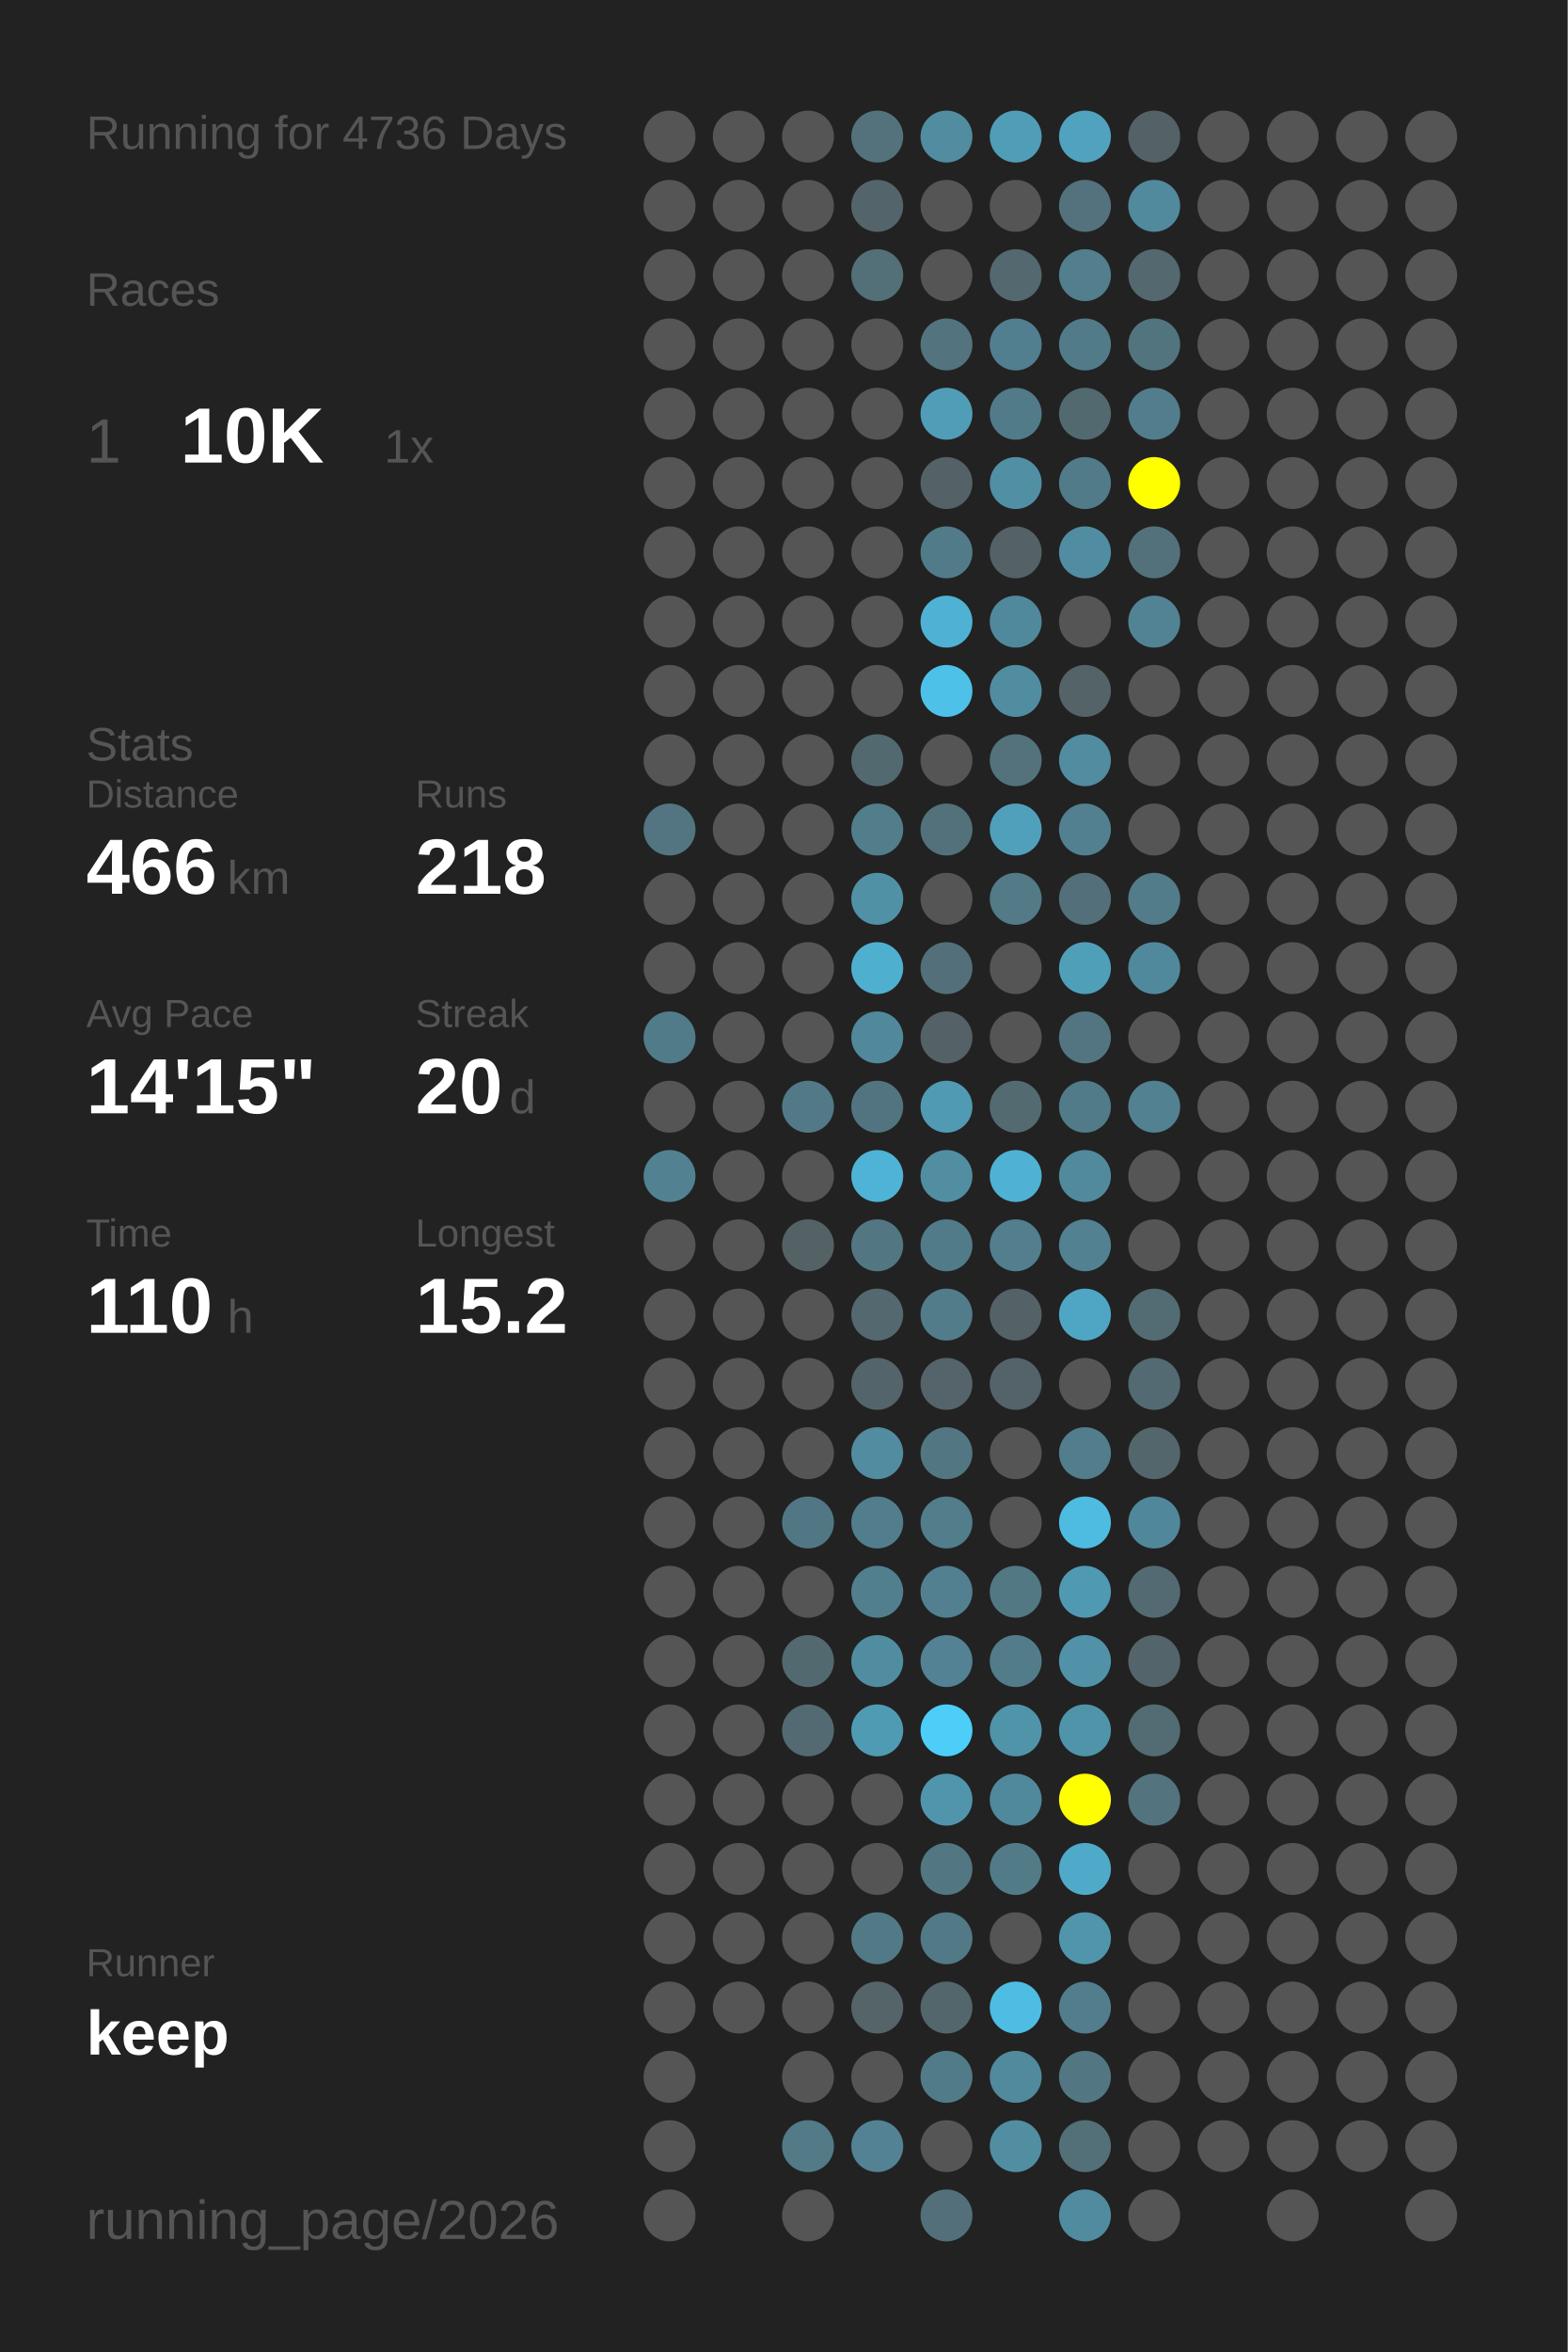
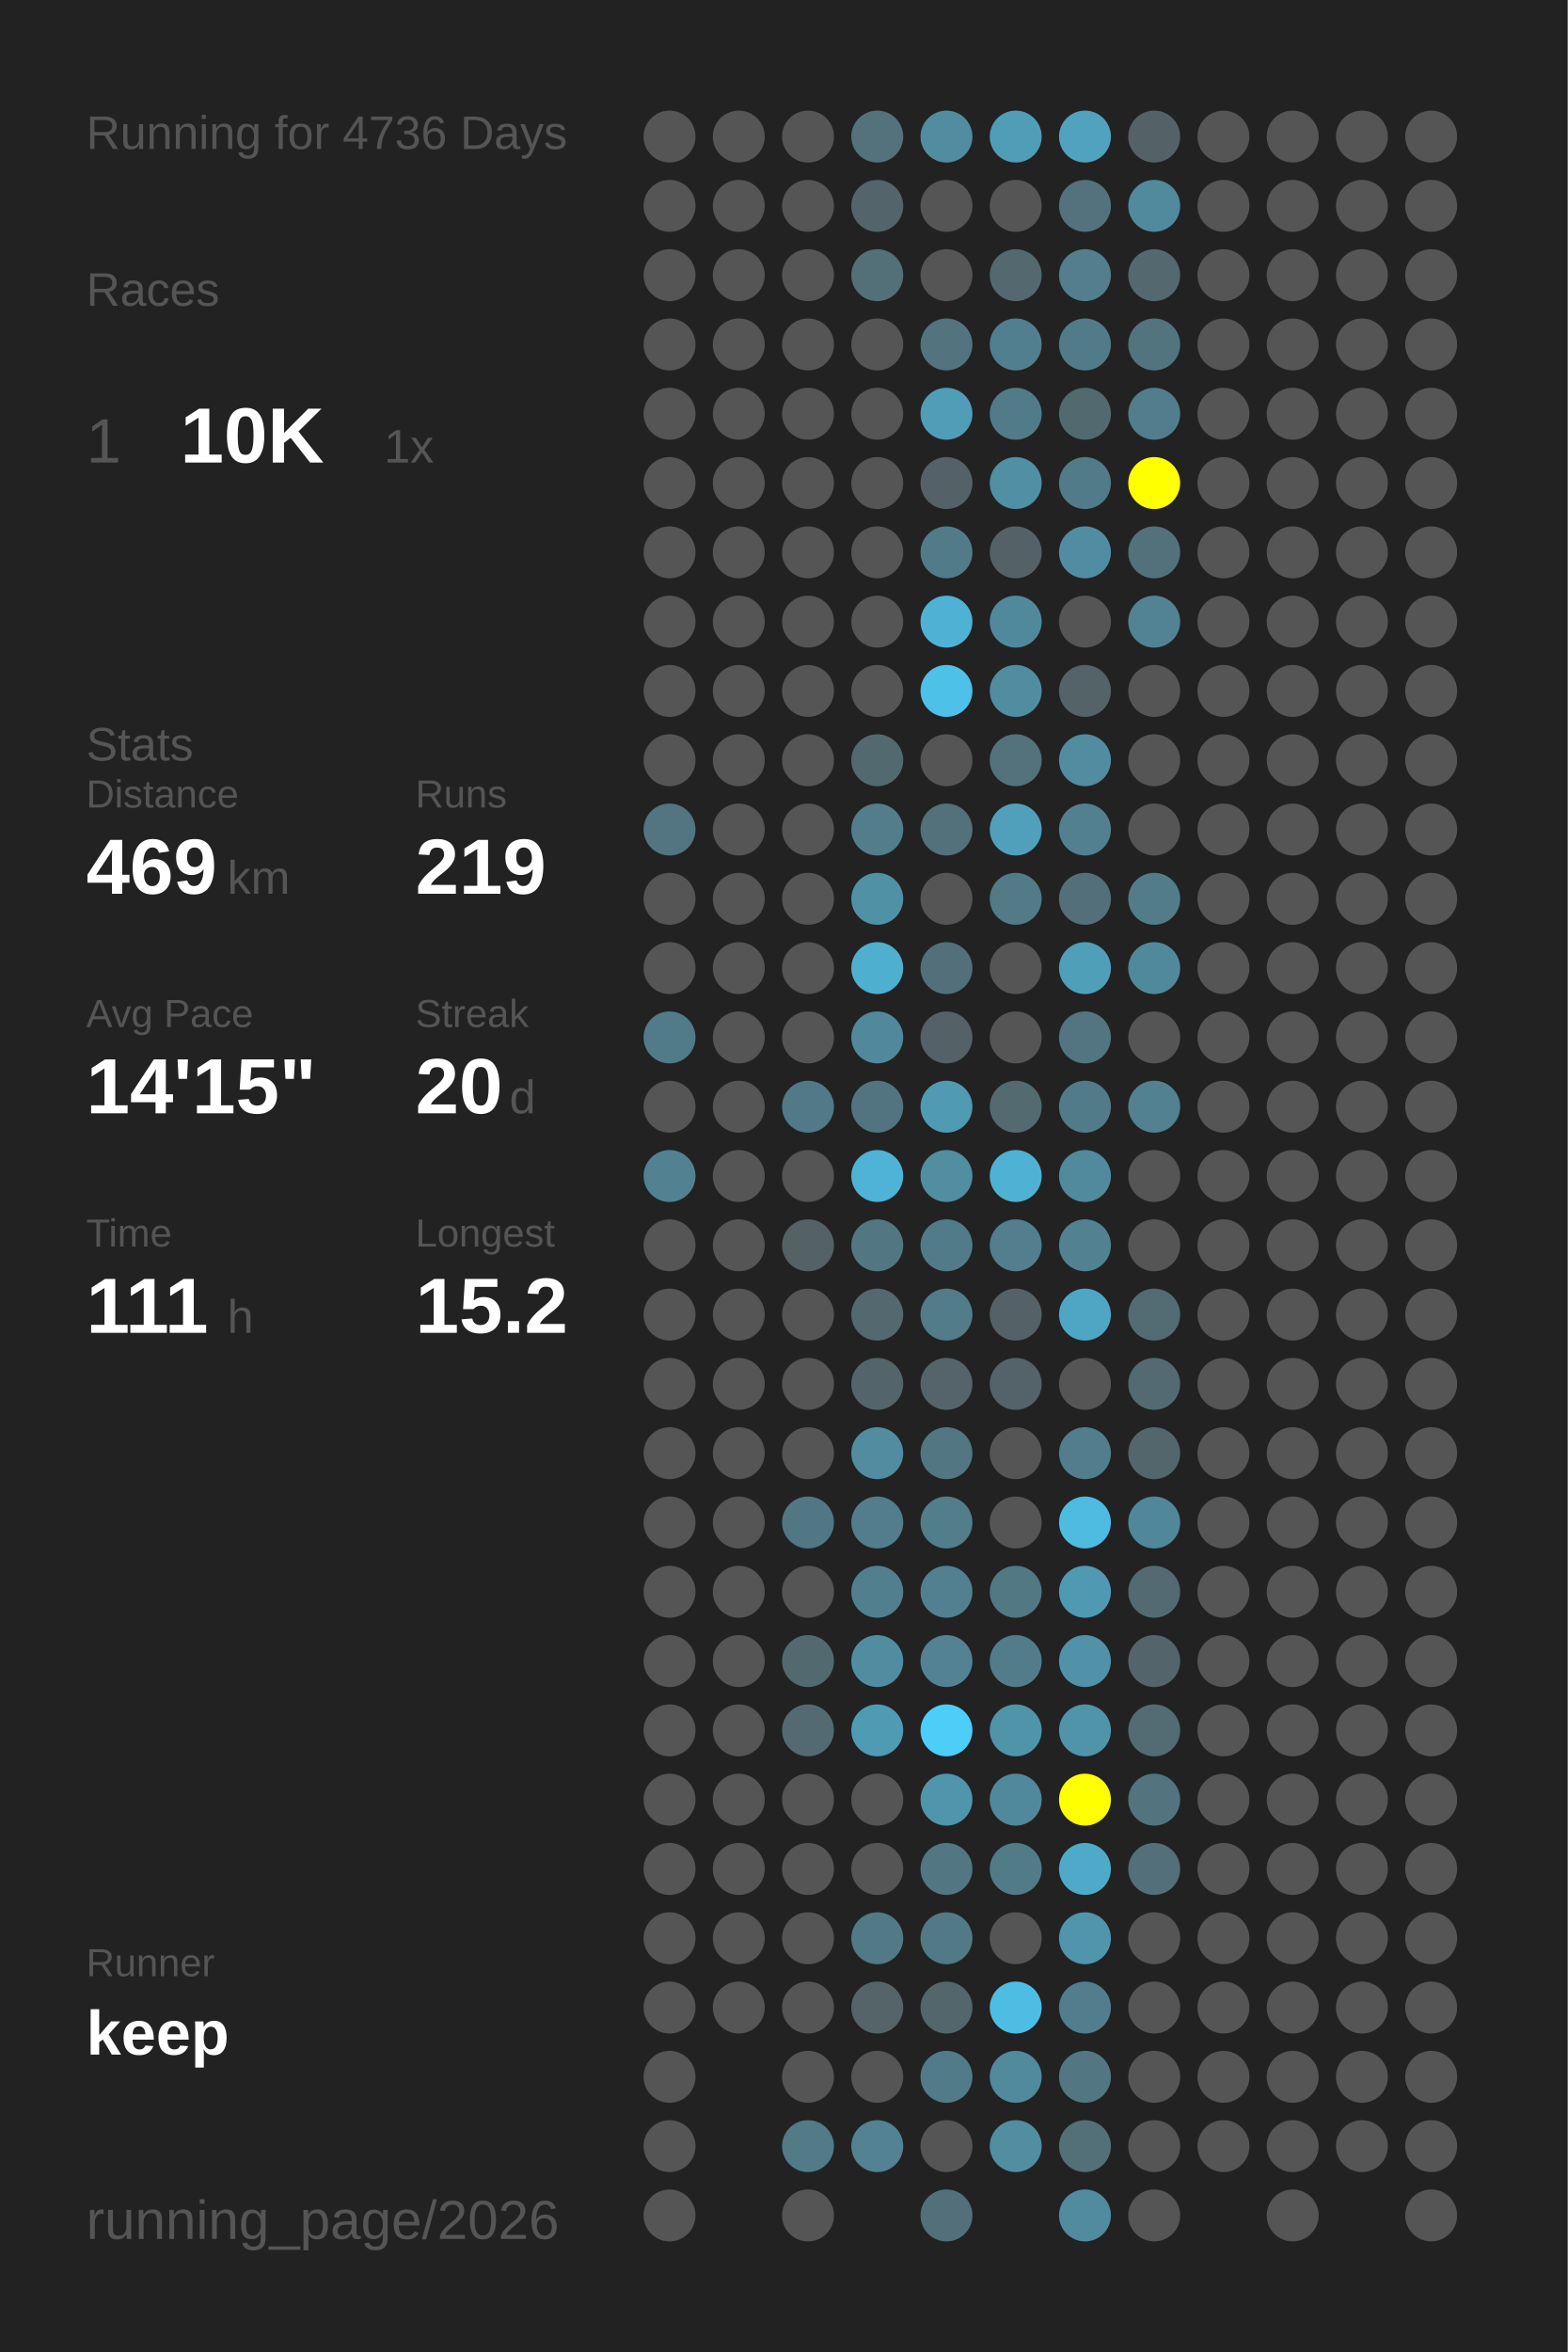
<svg xmlns="http://www.w3.org/2000/svg" baseProfile="full" height="300mm" version="1.1" viewBox="0,0,200,300" width="200mm">
  <defs />
  <rect fill="#222222" height="300" width="200" x="0" y="0" />
  <text fill="#555555" style="font-size:6px; font-family:Arial;" x="11" y="19">Running for 4736 Days</text>
  <text fill="#555555" style="font-size:6px; font-family:Arial;" x="11" y="39">Races</text>
  <text fill="#555555" style="font-size:8px; font-family:Arial;" x="11" y="59">1</text>
  <text fill="#FFFFFF" style="font-size:10px; font-family:Arial; font-weight:bold;" x="23" y="59">10K</text>
  <text fill="#555555" style="font-size:6px; font-family:Arial;" x="49" y="59">1x</text>
  <text fill="#555555" style="font-size:6px; font-family:Arial;" x="11" y="97">Stats</text>
  <text fill="#555555" style="font-size:5px; font-family:Arial;" x="11" y="103">Distance</text>
-   <text fill="#FFFFFF" style="font-size:10px; font-family:Arial; font-weight:bold;" x="11" y="114">466</text>
+   <text fill="#FFFFFF" style="font-size:10px; font-family:Arial; font-weight:bold;" x="11" y="114">469</text>
  <text fill="#555555" style="font-size:6px; font-family:Arial;" x="29" y="114">km</text>
  <text fill="#555555" style="font-size:5px; font-family:Arial;" x="53" y="103">Runs</text>
-   <text fill="#FFFFFF" style="font-size:10px; font-family:Arial; font-weight:bold;" x="53" y="114">218</text>
+   <text fill="#FFFFFF" style="font-size:10px; font-family:Arial; font-weight:bold;" x="53" y="114">219</text>
  <text fill="#555555" style="font-size:5px; font-family:Arial;" x="11" y="131">Avg Pace</text>
  <text fill="#FFFFFF" style="font-size:10px; font-family:Arial; font-weight:bold;" x="11" y="142">14'15"</text>
  <text fill="#555555" style="font-size:5px; font-family:Arial;" x="53" y="131">Streak</text>
  <text fill="#FFFFFF" style="font-size:10px; font-family:Arial; font-weight:bold;" x="53" y="142">20</text>
  <text fill="#555555" style="font-size:6px; font-family:Arial;" x="65" y="142">d</text>
  <text fill="#555555" style="font-size:5px; font-family:Arial;" x="11" y="159">Time</text>
-   <text fill="#FFFFFF" style="font-size:10px; font-family:Arial; font-weight:bold;" x="11" y="170">110</text>
+   <text fill="#FFFFFF" style="font-size:10px; font-family:Arial; font-weight:bold;" x="11" y="170">111</text>
  <text fill="#555555" style="font-size:6px; font-family:Arial;" x="29" y="170">h</text>
  <text fill="#555555" style="font-size:5px; font-family:Arial;" x="53" y="159">Longest</text>
  <text fill="#FFFFFF" style="font-size:10px; font-family:Arial; font-weight:bold;" x="53" y="170">15.2</text>
  <text fill="#555555" style="font-size:5px; font-family:Arial;" x="11" y="252.065">Runner</text>
  <text fill="#FFFFFF" style="font-size:8px; font-family:Arial; font-weight:bold;" x="11" y="262.065">keep</text>
  <text fill="#555555" style="font-size:7px; font-family:Arial;" x="11" y="285.581">running_page/2026</text>
  <circle cx="85.417" cy="17.419" fill="#555555" r="3.312" />
  <circle cx="85.417" cy="26.258" fill="#555555" r="3.312" />
  <circle cx="85.417" cy="35.097" fill="#555555" r="3.312" />
  <circle cx="85.417" cy="43.935" fill="#555555" r="3.312" />
  <circle cx="85.417" cy="52.774" fill="#555555" r="3.312" />
  <circle cx="85.417" cy="61.613" fill="#555555" r="3.312" />
  <circle cx="85.417" cy="70.452" fill="#555555" r="3.312" />
  <circle cx="85.417" cy="79.29" fill="#555555" r="3.312" />
  <circle cx="85.417" cy="88.129" fill="#555555" r="3.312" />
  <circle cx="85.417" cy="96.968" fill="#555555" r="3.312" />
  <circle cx="85.417" cy="105.806" fill="#527581" r="3.312" />
  <circle cx="85.417" cy="114.645" fill="#555555" r="3.312" />
  <circle cx="85.417" cy="123.484" fill="#555555" r="3.312" />
  <circle cx="85.417" cy="132.323" fill="#527b89" r="3.312" />
  <circle cx="85.417" cy="141.161" fill="#555555" r="3.312" />
  <circle cx="85.417" cy="150" fill="#528191" r="3.312" />
  <circle cx="85.417" cy="158.839" fill="#555555" r="3.312" />
  <circle cx="85.417" cy="167.677" fill="#555555" r="3.312" />
  <circle cx="85.417" cy="176.516" fill="#555555" r="3.312" />
  <circle cx="85.417" cy="185.355" fill="#555555" r="3.312" />
  <circle cx="85.417" cy="194.194" fill="#555555" r="3.312" />
  <circle cx="85.417" cy="203.032" fill="#555555" r="3.312" />
  <circle cx="85.417" cy="211.871" fill="#555555" r="3.312" />
  <circle cx="85.417" cy="220.71" fill="#555555" r="3.312" />
  <circle cx="85.417" cy="229.548" fill="#555555" r="3.312" />
  <circle cx="85.417" cy="238.387" fill="#555555" r="3.312" />
  <circle cx="85.417" cy="247.226" fill="#555555" r="3.312" />
  <circle cx="85.417" cy="256.065" fill="#555555" r="3.312" />
  <circle cx="85.417" cy="264.903" fill="#555555" r="3.312" />
  <circle cx="85.417" cy="273.742" fill="#555555" r="3.312" />
  <circle cx="85.417" cy="282.581" fill="#555555" r="3.312" />
  <circle cx="94.25" cy="17.419" fill="#555555" r="3.312" />
  <circle cx="94.25" cy="26.258" fill="#555555" r="3.312" />
  <circle cx="94.25" cy="35.097" fill="#555555" r="3.312" />
  <circle cx="94.25" cy="43.935" fill="#555555" r="3.312" />
  <circle cx="94.25" cy="52.774" fill="#555555" r="3.312" />
  <circle cx="94.25" cy="61.613" fill="#555555" r="3.312" />
  <circle cx="94.25" cy="70.452" fill="#555555" r="3.312" />
  <circle cx="94.25" cy="79.29" fill="#555555" r="3.312" />
  <circle cx="94.25" cy="88.129" fill="#555555" r="3.312" />
  <circle cx="94.25" cy="96.968" fill="#555555" r="3.312" />
  <circle cx="94.25" cy="105.806" fill="#555555" r="3.312" />
  <circle cx="94.25" cy="114.645" fill="#555555" r="3.312" />
  <circle cx="94.25" cy="123.484" fill="#555555" r="3.312" />
  <circle cx="94.25" cy="132.323" fill="#555555" r="3.312" />
  <circle cx="94.25" cy="141.161" fill="#555555" r="3.312" />
  <circle cx="94.25" cy="150" fill="#555555" r="3.312" />
  <circle cx="94.25" cy="158.839" fill="#555555" r="3.312" />
  <circle cx="94.25" cy="167.677" fill="#555555" r="3.312" />
  <circle cx="94.25" cy="176.516" fill="#555555" r="3.312" />
  <circle cx="94.25" cy="185.355" fill="#555555" r="3.312" />
  <circle cx="94.25" cy="194.194" fill="#555555" r="3.312" />
  <circle cx="94.25" cy="203.032" fill="#555555" r="3.312" />
  <circle cx="94.25" cy="211.871" fill="#555555" r="3.312" />
  <circle cx="94.25" cy="220.71" fill="#555555" r="3.312" />
  <circle cx="94.25" cy="229.548" fill="#555555" r="3.312" />
  <circle cx="94.25" cy="238.387" fill="#555555" r="3.312" />
  <circle cx="94.25" cy="247.226" fill="#555555" r="3.312" />
  <circle cx="94.25" cy="256.065" fill="#555555" r="3.312" />
  <circle cx="103.083" cy="17.419" fill="#555555" r="3.312" />
  <circle cx="103.083" cy="26.258" fill="#555555" r="3.312" />
  <circle cx="103.083" cy="35.097" fill="#555555" r="3.312" />
  <circle cx="103.083" cy="43.935" fill="#555555" r="3.312" />
  <circle cx="103.083" cy="52.774" fill="#555555" r="3.312" />
  <circle cx="103.083" cy="61.613" fill="#555555" r="3.312" />
  <circle cx="103.083" cy="70.452" fill="#555555" r="3.312" />
  <circle cx="103.083" cy="79.29" fill="#555555" r="3.312" />
  <circle cx="103.083" cy="88.129" fill="#555555" r="3.312" />
  <circle cx="103.083" cy="96.968" fill="#555555" r="3.312" />
  <circle cx="103.083" cy="105.806" fill="#555555" r="3.312" />
  <circle cx="103.083" cy="114.645" fill="#555555" r="3.312" />
  <circle cx="103.083" cy="123.484" fill="#555555" r="3.312" />
  <circle cx="103.083" cy="132.323" fill="#555555" r="3.312" />
  <circle cx="103.083" cy="141.161" fill="#527987" r="3.312" />
  <circle cx="103.083" cy="150" fill="#555555" r="3.312" />
  <circle cx="103.083" cy="158.839" fill="#546266" r="3.312" />
  <circle cx="103.083" cy="167.677" fill="#555555" r="3.312" />
  <circle cx="103.083" cy="176.516" fill="#555555" r="3.312" />
  <circle cx="103.083" cy="185.355" fill="#555555" r="3.312" />
  <circle cx="103.083" cy="194.194" fill="#527784" r="3.312" />
  <circle cx="103.083" cy="203.032" fill="#555555" r="3.312" />
  <circle cx="103.083" cy="211.871" fill="#536970" r="3.312" />
  <circle cx="103.083" cy="220.71" fill="#536a72" r="3.312" />
  <circle cx="103.083" cy="229.548" fill="#555555" r="3.312" />
  <circle cx="103.083" cy="238.387" fill="#555555" r="3.312" />
  <circle cx="103.083" cy="247.226" fill="#555555" r="3.312" />
  <circle cx="103.083" cy="256.065" fill="#555555" r="3.312" />
  <circle cx="103.083" cy="264.903" fill="#555555" r="3.312" />
  <circle cx="103.083" cy="273.742" fill="#527a87" r="3.312" />
  <circle cx="103.083" cy="282.581" fill="#555555" r="3.312" />
  <circle cx="111.917" cy="17.419" fill="#53727c" r="3.312" />
  <circle cx="111.917" cy="26.258" fill="#53656b" r="3.312" />
  <circle cx="111.917" cy="35.097" fill="#536f78" r="3.312" />
  <circle cx="111.917" cy="43.935" fill="#555555" r="3.312" />
  <circle cx="111.917" cy="52.774" fill="#555555" r="3.312" />
  <circle cx="111.917" cy="61.613" fill="#555555" r="3.312" />
  <circle cx="111.917" cy="70.452" fill="#555555" r="3.312" />
  <circle cx="111.917" cy="79.29" fill="#555555" r="3.312" />
  <circle cx="111.917" cy="88.129" fill="#555555" r="3.312" />
  <circle cx="111.917" cy="96.968" fill="#536970" r="3.312" />
  <circle cx="111.917" cy="105.806" fill="#527d8b" r="3.312" />
  <circle cx="111.917" cy="114.645" fill="#5191a6" r="3.312" />
  <circle cx="111.917" cy="123.484" fill="#4fafcf" r="3.312" />
  <circle cx="111.917" cy="132.323" fill="#51889b" r="3.312" />
  <circle cx="111.917" cy="141.161" fill="#527480" r="3.312" />
  <circle cx="111.917" cy="150" fill="#4eb3d6" r="3.312" />
  <circle cx="111.917" cy="158.839" fill="#527783" r="3.312" />
  <circle cx="111.917" cy="167.677" fill="#53686f" r="3.312" />
  <circle cx="111.917" cy="176.516" fill="#53646a" r="3.312" />
  <circle cx="111.917" cy="185.355" fill="#518ca0" r="3.312" />
  <circle cx="111.917" cy="194.194" fill="#527d8c" r="3.312" />
  <circle cx="111.917" cy="203.032" fill="#527f8e" r="3.312" />
  <circle cx="111.917" cy="211.871" fill="#518da1" r="3.312" />
  <circle cx="111.917" cy="220.71" fill="#509bb4" r="3.312" />
  <circle cx="111.917" cy="229.548" fill="#555555" r="3.312" />
  <circle cx="111.917" cy="238.387" fill="#555555" r="3.312" />
  <circle cx="111.917" cy="247.226" fill="#527986" r="3.312" />
  <circle cx="111.917" cy="256.065" fill="#546469" r="3.312" />
  <circle cx="111.917" cy="264.903" fill="#555555" r="3.312" />
  <circle cx="111.917" cy="273.742" fill="#528293" r="3.312" />
  <circle cx="120.75" cy="17.419" fill="#518ca0" r="3.312" />
  <circle cx="120.75" cy="26.258" fill="#555555" r="3.312" />
  <circle cx="120.75" cy="35.097" fill="#555555" r="3.312" />
  <circle cx="120.75" cy="43.935" fill="#53737e" r="3.312" />
  <circle cx="120.75" cy="52.774" fill="#509db8" r="3.312" />
  <circle cx="120.75" cy="61.613" fill="#546267" r="3.312" />
  <circle cx="120.75" cy="70.452" fill="#527b89" r="3.312" />
  <circle cx="120.75" cy="79.29" fill="#4fb2d4" r="3.312" />
  <circle cx="120.75" cy="88.129" fill="#4ec1e8" r="3.312" />
  <circle cx="120.75" cy="96.968" fill="#555555" r="3.312" />
  <circle cx="120.75" cy="105.806" fill="#53717b" r="3.312" />
  <circle cx="120.75" cy="114.645" fill="#555555" r="3.312" />
  <circle cx="120.75" cy="123.484" fill="#536f79" r="3.312" />
  <circle cx="120.75" cy="132.323" fill="#546166" r="3.312" />
  <circle cx="120.75" cy="141.161" fill="#509ab3" r="3.312" />
  <circle cx="120.75" cy="150" fill="#518ea2" r="3.312" />
  <circle cx="120.75" cy="158.839" fill="#527b89" r="3.312" />
  <circle cx="120.75" cy="167.677" fill="#527c8a" r="3.312" />
  <circle cx="120.75" cy="176.516" fill="#54646a" r="3.312" />
  <circle cx="120.75" cy="185.355" fill="#527682" r="3.312" />
  <circle cx="120.75" cy="194.194" fill="#527d8b" r="3.312" />
  <circle cx="120.75" cy="203.032" fill="#528090" r="3.312" />
  <circle cx="120.75" cy="211.871" fill="#528293" r="3.312" />
  <circle cx="120.75" cy="220.71" fill="#4dcef9" r="3.312" />
  <circle cx="120.75" cy="229.548" fill="#5095ac" r="3.312" />
  <circle cx="120.75" cy="238.387" fill="#527682" r="3.312" />
  <circle cx="120.75" cy="247.226" fill="#527986" r="3.312" />
  <circle cx="120.75" cy="256.065" fill="#53666c" r="3.312" />
  <circle cx="120.75" cy="264.903" fill="#527b89" r="3.312" />
  <circle cx="120.75" cy="273.742" fill="#555555" r="3.312" />
  <circle cx="120.75" cy="282.581" fill="#53707a" r="3.312" />
  <circle cx="129.583" cy="17.419" fill="#509db7" r="3.312" />
  <circle cx="129.583" cy="26.258" fill="#555555" r="3.312" />
  <circle cx="129.583" cy="35.097" fill="#53686f" r="3.312" />
  <circle cx="129.583" cy="43.935" fill="#527f8f" r="3.312" />
  <circle cx="129.583" cy="52.774" fill="#527b89" r="3.312" />
  <circle cx="129.583" cy="61.613" fill="#518fa4" r="3.312" />
  <circle cx="129.583" cy="70.452" fill="#546267" r="3.312" />
  <circle cx="129.583" cy="79.29" fill="#51899c" r="3.312" />
  <circle cx="129.583" cy="88.129" fill="#518da1" r="3.312" />
  <circle cx="129.583" cy="96.968" fill="#53727c" r="3.312" />
  <circle cx="129.583" cy="105.806" fill="#50a0bb" r="3.312" />
  <circle cx="129.583" cy="114.645" fill="#527a87" r="3.312" />
  <circle cx="129.583" cy="123.484" fill="#555555" r="3.312" />
  <circle cx="129.583" cy="132.323" fill="#555555" r="3.312" />
  <circle cx="129.583" cy="141.161" fill="#536a71" r="3.312" />
  <circle cx="129.583" cy="150" fill="#4fb2d4" r="3.312" />
  <circle cx="129.583" cy="158.839" fill="#527e8e" r="3.312" />
  <circle cx="129.583" cy="167.677" fill="#546267" r="3.312" />
  <circle cx="129.583" cy="176.516" fill="#546369" r="3.312" />
  <circle cx="129.583" cy="185.355" fill="#555555" r="3.312" />
  <circle cx="129.583" cy="194.194" fill="#555555" r="3.312" />
  <circle cx="129.583" cy="203.032" fill="#527884" r="3.312" />
  <circle cx="129.583" cy="211.871" fill="#527c8a" r="3.312" />
  <circle cx="129.583" cy="220.71" fill="#5094aa" r="3.312" />
  <circle cx="129.583" cy="229.548" fill="#51899c" r="3.312" />
  <circle cx="129.583" cy="238.387" fill="#527b88" r="3.312" />
  <circle cx="129.583" cy="247.226" fill="#555555" r="3.312" />
  <circle cx="129.583" cy="256.065" fill="#4ebde3" r="3.312" />
  <circle cx="129.583" cy="264.903" fill="#51899d" r="3.312" />
  <circle cx="129.583" cy="273.742" fill="#518ea2" r="3.312" />
  <circle cx="138.417" cy="17.419" fill="#50a2be" r="3.312" />
  <circle cx="138.417" cy="26.258" fill="#53727d" r="3.312" />
  <circle cx="138.417" cy="35.097" fill="#527e8d" r="3.312" />
  <circle cx="138.417" cy="43.935" fill="#527b89" r="3.312" />
  <circle cx="138.417" cy="52.774" fill="#536970" r="3.312" />
  <circle cx="138.417" cy="61.613" fill="#527b89" r="3.312" />
  <circle cx="138.417" cy="70.452" fill="#518da2" r="3.312" />
  <circle cx="138.417" cy="79.29" fill="#555555" r="3.312" />
  <circle cx="138.417" cy="88.129" fill="#546368" r="3.312" />
  <circle cx="138.417" cy="96.968" fill="#518ca0" r="3.312" />
  <circle cx="138.417" cy="105.806" fill="#528090" r="3.312" />
  <circle cx="138.417" cy="114.645" fill="#53707a" r="3.312" />
  <circle cx="138.417" cy="123.484" fill="#509fb9" r="3.312" />
  <circle cx="138.417" cy="132.323" fill="#527581" r="3.312" />
  <circle cx="138.417" cy="141.161" fill="#527b89" r="3.312" />
  <circle cx="138.417" cy="150" fill="#518a9d" r="3.312" />
  <circle cx="138.417" cy="158.839" fill="#528191" r="3.312" />
  <circle cx="138.417" cy="167.677" fill="#4fa6c4" r="3.312" />
  <circle cx="138.417" cy="176.516" fill="#555555" r="3.312" />
  <circle cx="138.417" cy="185.355" fill="#527d8c" r="3.312" />
  <circle cx="138.417" cy="194.194" fill="#4ebbe0" r="3.312" />
  <circle cx="138.417" cy="203.032" fill="#5099b2" r="3.312" />
  <circle cx="138.417" cy="211.871" fill="#5192a8" r="3.312" />
  <circle cx="138.417" cy="220.71" fill="#5094aa" r="3.312" />
  <circle cx="138.417" cy="229.548" fill="#FFFF00" r="3.312" />
  <circle cx="138.417" cy="238.387" fill="#4faac9" r="3.312" />
  <circle cx="138.417" cy="247.226" fill="#5095ac" r="3.312" />
  <circle cx="138.417" cy="256.065" fill="#527d8c" r="3.312" />
  <circle cx="138.417" cy="264.903" fill="#527783" r="3.312" />
  <circle cx="138.417" cy="273.742" fill="#536f78" r="3.312" />
  <circle cx="138.417" cy="282.581" fill="#518b9f" r="3.312" />
  <circle cx="147.25" cy="17.419" fill="#546267" r="3.312" />
  <circle cx="147.25" cy="26.258" fill="#51899d" r="3.312" />
  <circle cx="147.25" cy="35.097" fill="#53686f" r="3.312" />
  <circle cx="147.25" cy="43.935" fill="#52747f" r="3.312" />
  <circle cx="147.25" cy="52.774" fill="#527d8c" r="3.312" />
  <circle cx="147.25" cy="61.613" fill="#FFFF00" r="3.312" />
  <circle cx="147.25" cy="70.452" fill="#53717b" r="3.312" />
  <circle cx="147.25" cy="79.29" fill="#528394" r="3.312" />
  <circle cx="147.25" cy="88.129" fill="#555555" r="3.312" />
  <circle cx="147.25" cy="96.968" fill="#555555" r="3.312" />
  <circle cx="147.25" cy="105.806" fill="#555555" r="3.312" />
  <circle cx="147.25" cy="114.645" fill="#527c8a" r="3.312" />
  <circle cx="147.25" cy="123.484" fill="#51899c" r="3.312" />
  <circle cx="147.25" cy="132.323" fill="#555555" r="3.312" />
  <circle cx="147.25" cy="141.161" fill="#528191" r="3.312" />
  <circle cx="147.25" cy="150" fill="#555555" r="3.312" />
  <circle cx="147.25" cy="158.839" fill="#555555" r="3.312" />
  <circle cx="147.25" cy="167.677" fill="#536b73" r="3.312" />
  <circle cx="147.25" cy="176.516" fill="#536a72" r="3.312" />
  <circle cx="147.25" cy="185.355" fill="#53666c" r="3.312" />
  <circle cx="147.25" cy="194.194" fill="#51879a" r="3.312" />
  <circle cx="147.25" cy="203.032" fill="#536a72" r="3.312" />
  <circle cx="147.25" cy="211.871" fill="#53656a" r="3.312" />
  <circle cx="147.25" cy="220.71" fill="#536b73" r="3.312" />
  <circle cx="147.25" cy="229.548" fill="#53737e" r="3.312" />
-   <circle cx="147.25" cy="238.387" fill="#555555" r="3.312" />
+   <circle cx="147.25" cy="238.387" fill="#536f79" r="3.312" />
  <circle cx="147.25" cy="247.226" fill="#555555" r="3.312" />
  <circle cx="147.25" cy="256.065" fill="#555555" r="3.312" />
  <circle cx="147.25" cy="264.903" fill="#555555" r="3.312" />
  <circle cx="147.25" cy="273.742" fill="#555555" r="3.312" />
  <circle cx="147.25" cy="282.581" fill="#555555" r="3.312" />
  <circle cx="156.083" cy="17.419" fill="#555555" r="3.312" />
  <circle cx="156.083" cy="26.258" fill="#555555" r="3.312" />
  <circle cx="156.083" cy="35.097" fill="#555555" r="3.312" />
  <circle cx="156.083" cy="43.935" fill="#555555" r="3.312" />
  <circle cx="156.083" cy="52.774" fill="#555555" r="3.312" />
  <circle cx="156.083" cy="61.613" fill="#555555" r="3.312" />
  <circle cx="156.083" cy="70.452" fill="#555555" r="3.312" />
  <circle cx="156.083" cy="79.29" fill="#555555" r="3.312" />
  <circle cx="156.083" cy="88.129" fill="#555555" r="3.312" />
  <circle cx="156.083" cy="96.968" fill="#555555" r="3.312" />
  <circle cx="156.083" cy="105.806" fill="#555555" r="3.312" />
  <circle cx="156.083" cy="114.645" fill="#555555" r="3.312" />
  <circle cx="156.083" cy="123.484" fill="#555555" r="3.312" />
  <circle cx="156.083" cy="132.323" fill="#555555" r="3.312" />
  <circle cx="156.083" cy="141.161" fill="#555555" r="3.312" />
  <circle cx="156.083" cy="150" fill="#555555" r="3.312" />
  <circle cx="156.083" cy="158.839" fill="#555555" r="3.312" />
  <circle cx="156.083" cy="167.677" fill="#555555" r="3.312" />
  <circle cx="156.083" cy="176.516" fill="#555555" r="3.312" />
  <circle cx="156.083" cy="185.355" fill="#555555" r="3.312" />
  <circle cx="156.083" cy="194.194" fill="#555555" r="3.312" />
  <circle cx="156.083" cy="203.032" fill="#555555" r="3.312" />
  <circle cx="156.083" cy="211.871" fill="#555555" r="3.312" />
  <circle cx="156.083" cy="220.71" fill="#555555" r="3.312" />
  <circle cx="156.083" cy="229.548" fill="#555555" r="3.312" />
  <circle cx="156.083" cy="238.387" fill="#555555" r="3.312" />
  <circle cx="156.083" cy="247.226" fill="#555555" r="3.312" />
  <circle cx="156.083" cy="256.065" fill="#555555" r="3.312" />
  <circle cx="156.083" cy="264.903" fill="#555555" r="3.312" />
  <circle cx="156.083" cy="273.742" fill="#555555" r="3.312" />
  <circle cx="164.917" cy="17.419" fill="#555555" r="3.312" />
  <circle cx="164.917" cy="26.258" fill="#555555" r="3.312" />
  <circle cx="164.917" cy="35.097" fill="#555555" r="3.312" />
  <circle cx="164.917" cy="43.935" fill="#555555" r="3.312" />
  <circle cx="164.917" cy="52.774" fill="#555555" r="3.312" />
  <circle cx="164.917" cy="61.613" fill="#555555" r="3.312" />
  <circle cx="164.917" cy="70.452" fill="#555555" r="3.312" />
  <circle cx="164.917" cy="79.29" fill="#555555" r="3.312" />
  <circle cx="164.917" cy="88.129" fill="#555555" r="3.312" />
  <circle cx="164.917" cy="96.968" fill="#555555" r="3.312" />
  <circle cx="164.917" cy="105.806" fill="#555555" r="3.312" />
  <circle cx="164.917" cy="114.645" fill="#555555" r="3.312" />
  <circle cx="164.917" cy="123.484" fill="#555555" r="3.312" />
  <circle cx="164.917" cy="132.323" fill="#555555" r="3.312" />
  <circle cx="164.917" cy="141.161" fill="#555555" r="3.312" />
  <circle cx="164.917" cy="150" fill="#555555" r="3.312" />
  <circle cx="164.917" cy="158.839" fill="#555555" r="3.312" />
  <circle cx="164.917" cy="167.677" fill="#555555" r="3.312" />
  <circle cx="164.917" cy="176.516" fill="#555555" r="3.312" />
  <circle cx="164.917" cy="185.355" fill="#555555" r="3.312" />
  <circle cx="164.917" cy="194.194" fill="#555555" r="3.312" />
  <circle cx="164.917" cy="203.032" fill="#555555" r="3.312" />
  <circle cx="164.917" cy="211.871" fill="#555555" r="3.312" />
  <circle cx="164.917" cy="220.71" fill="#555555" r="3.312" />
  <circle cx="164.917" cy="229.548" fill="#555555" r="3.312" />
  <circle cx="164.917" cy="238.387" fill="#555555" r="3.312" />
  <circle cx="164.917" cy="247.226" fill="#555555" r="3.312" />
  <circle cx="164.917" cy="256.065" fill="#555555" r="3.312" />
  <circle cx="164.917" cy="264.903" fill="#555555" r="3.312" />
  <circle cx="164.917" cy="273.742" fill="#555555" r="3.312" />
  <circle cx="164.917" cy="282.581" fill="#555555" r="3.312" />
  <circle cx="173.75" cy="17.419" fill="#555555" r="3.312" />
  <circle cx="173.75" cy="26.258" fill="#555555" r="3.312" />
  <circle cx="173.75" cy="35.097" fill="#555555" r="3.312" />
  <circle cx="173.75" cy="43.935" fill="#555555" r="3.312" />
  <circle cx="173.75" cy="52.774" fill="#555555" r="3.312" />
  <circle cx="173.75" cy="61.613" fill="#555555" r="3.312" />
  <circle cx="173.75" cy="70.452" fill="#555555" r="3.312" />
  <circle cx="173.75" cy="79.29" fill="#555555" r="3.312" />
  <circle cx="173.75" cy="88.129" fill="#555555" r="3.312" />
  <circle cx="173.75" cy="96.968" fill="#555555" r="3.312" />
  <circle cx="173.75" cy="105.806" fill="#555555" r="3.312" />
  <circle cx="173.75" cy="114.645" fill="#555555" r="3.312" />
  <circle cx="173.75" cy="123.484" fill="#555555" r="3.312" />
  <circle cx="173.75" cy="132.323" fill="#555555" r="3.312" />
  <circle cx="173.75" cy="141.161" fill="#555555" r="3.312" />
  <circle cx="173.75" cy="150" fill="#555555" r="3.312" />
  <circle cx="173.75" cy="158.839" fill="#555555" r="3.312" />
  <circle cx="173.75" cy="167.677" fill="#555555" r="3.312" />
  <circle cx="173.75" cy="176.516" fill="#555555" r="3.312" />
  <circle cx="173.75" cy="185.355" fill="#555555" r="3.312" />
  <circle cx="173.75" cy="194.194" fill="#555555" r="3.312" />
  <circle cx="173.75" cy="203.032" fill="#555555" r="3.312" />
  <circle cx="173.75" cy="211.871" fill="#555555" r="3.312" />
  <circle cx="173.75" cy="220.71" fill="#555555" r="3.312" />
  <circle cx="173.75" cy="229.548" fill="#555555" r="3.312" />
  <circle cx="173.75" cy="238.387" fill="#555555" r="3.312" />
  <circle cx="173.75" cy="247.226" fill="#555555" r="3.312" />
  <circle cx="173.75" cy="256.065" fill="#555555" r="3.312" />
  <circle cx="173.75" cy="264.903" fill="#555555" r="3.312" />
  <circle cx="173.75" cy="273.742" fill="#555555" r="3.312" />
  <circle cx="182.583" cy="17.419" fill="#555555" r="3.312" />
  <circle cx="182.583" cy="26.258" fill="#555555" r="3.312" />
  <circle cx="182.583" cy="35.097" fill="#555555" r="3.312" />
  <circle cx="182.583" cy="43.935" fill="#555555" r="3.312" />
  <circle cx="182.583" cy="52.774" fill="#555555" r="3.312" />
  <circle cx="182.583" cy="61.613" fill="#555555" r="3.312" />
  <circle cx="182.583" cy="70.452" fill="#555555" r="3.312" />
  <circle cx="182.583" cy="79.29" fill="#555555" r="3.312" />
  <circle cx="182.583" cy="88.129" fill="#555555" r="3.312" />
  <circle cx="182.583" cy="96.968" fill="#555555" r="3.312" />
  <circle cx="182.583" cy="105.806" fill="#555555" r="3.312" />
  <circle cx="182.583" cy="114.645" fill="#555555" r="3.312" />
  <circle cx="182.583" cy="123.484" fill="#555555" r="3.312" />
  <circle cx="182.583" cy="132.323" fill="#555555" r="3.312" />
  <circle cx="182.583" cy="141.161" fill="#555555" r="3.312" />
  <circle cx="182.583" cy="150" fill="#555555" r="3.312" />
  <circle cx="182.583" cy="158.839" fill="#555555" r="3.312" />
  <circle cx="182.583" cy="167.677" fill="#555555" r="3.312" />
  <circle cx="182.583" cy="176.516" fill="#555555" r="3.312" />
  <circle cx="182.583" cy="185.355" fill="#555555" r="3.312" />
  <circle cx="182.583" cy="194.194" fill="#555555" r="3.312" />
  <circle cx="182.583" cy="203.032" fill="#555555" r="3.312" />
  <circle cx="182.583" cy="211.871" fill="#555555" r="3.312" />
  <circle cx="182.583" cy="220.71" fill="#555555" r="3.312" />
  <circle cx="182.583" cy="229.548" fill="#555555" r="3.312" />
  <circle cx="182.583" cy="238.387" fill="#555555" r="3.312" />
  <circle cx="182.583" cy="247.226" fill="#555555" r="3.312" />
  <circle cx="182.583" cy="256.065" fill="#555555" r="3.312" />
  <circle cx="182.583" cy="264.903" fill="#555555" r="3.312" />
  <circle cx="182.583" cy="273.742" fill="#555555" r="3.312" />
  <circle cx="182.583" cy="282.581" fill="#555555" r="3.312" />
</svg>
